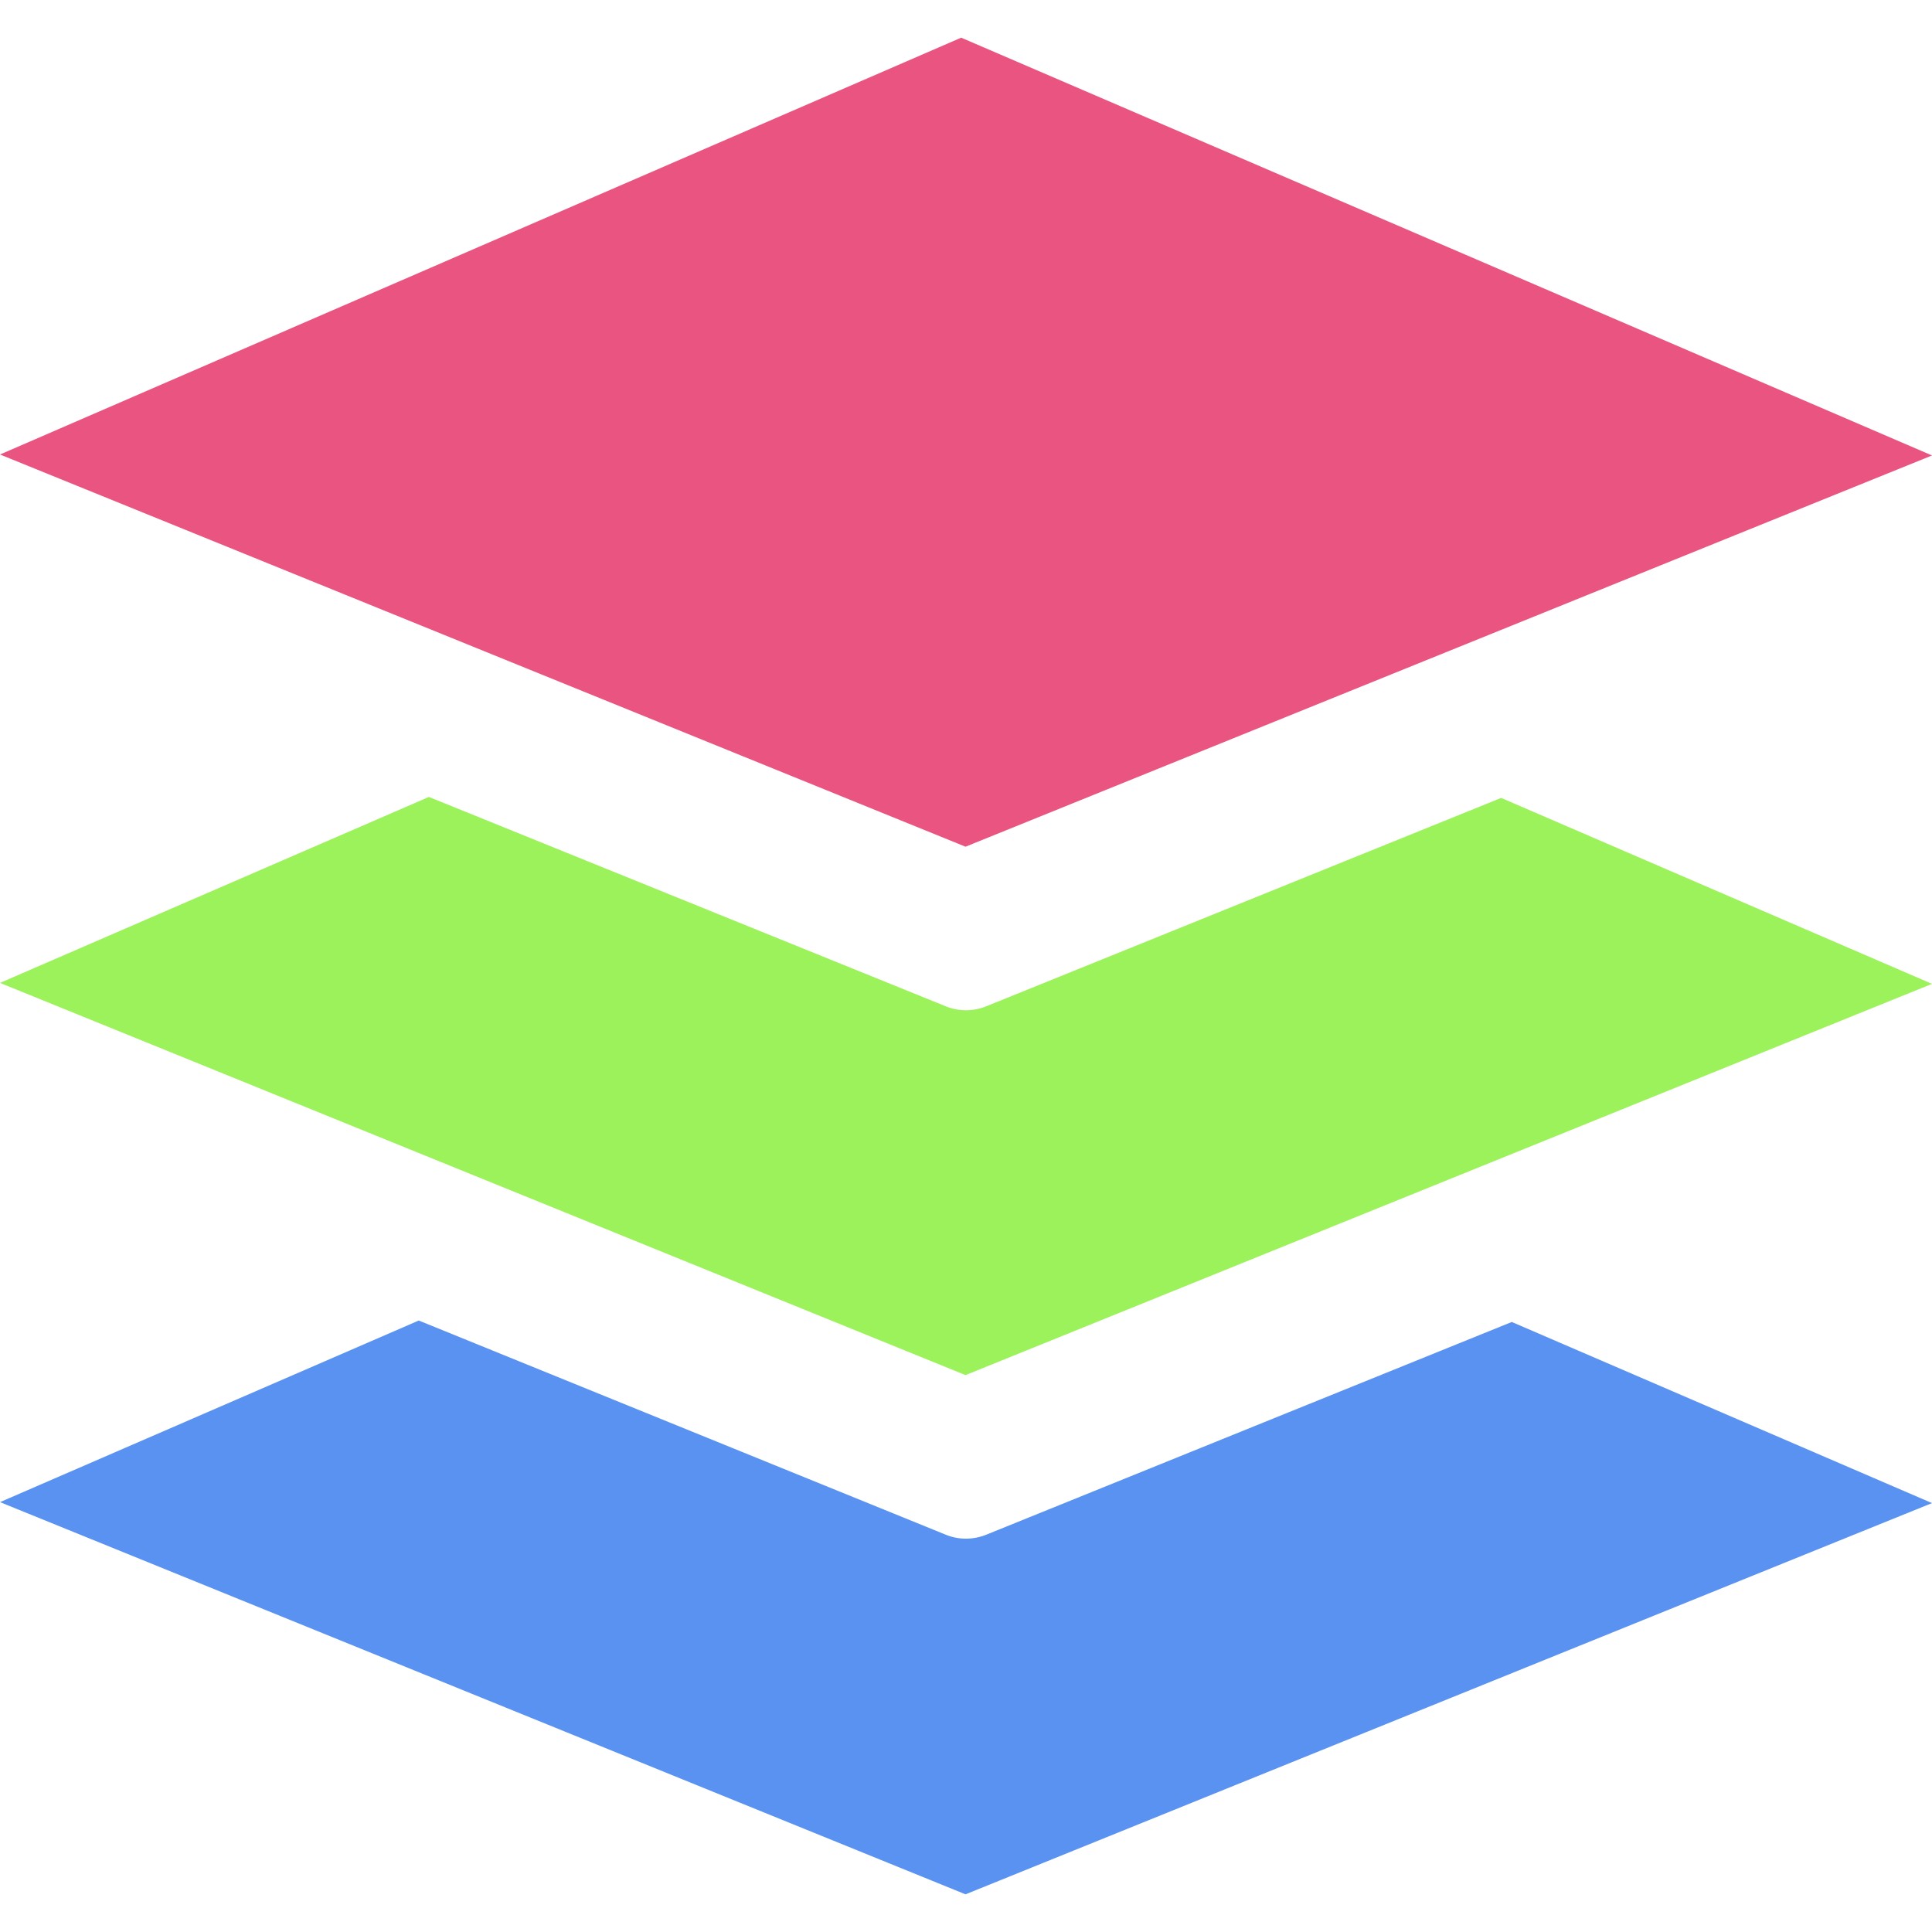
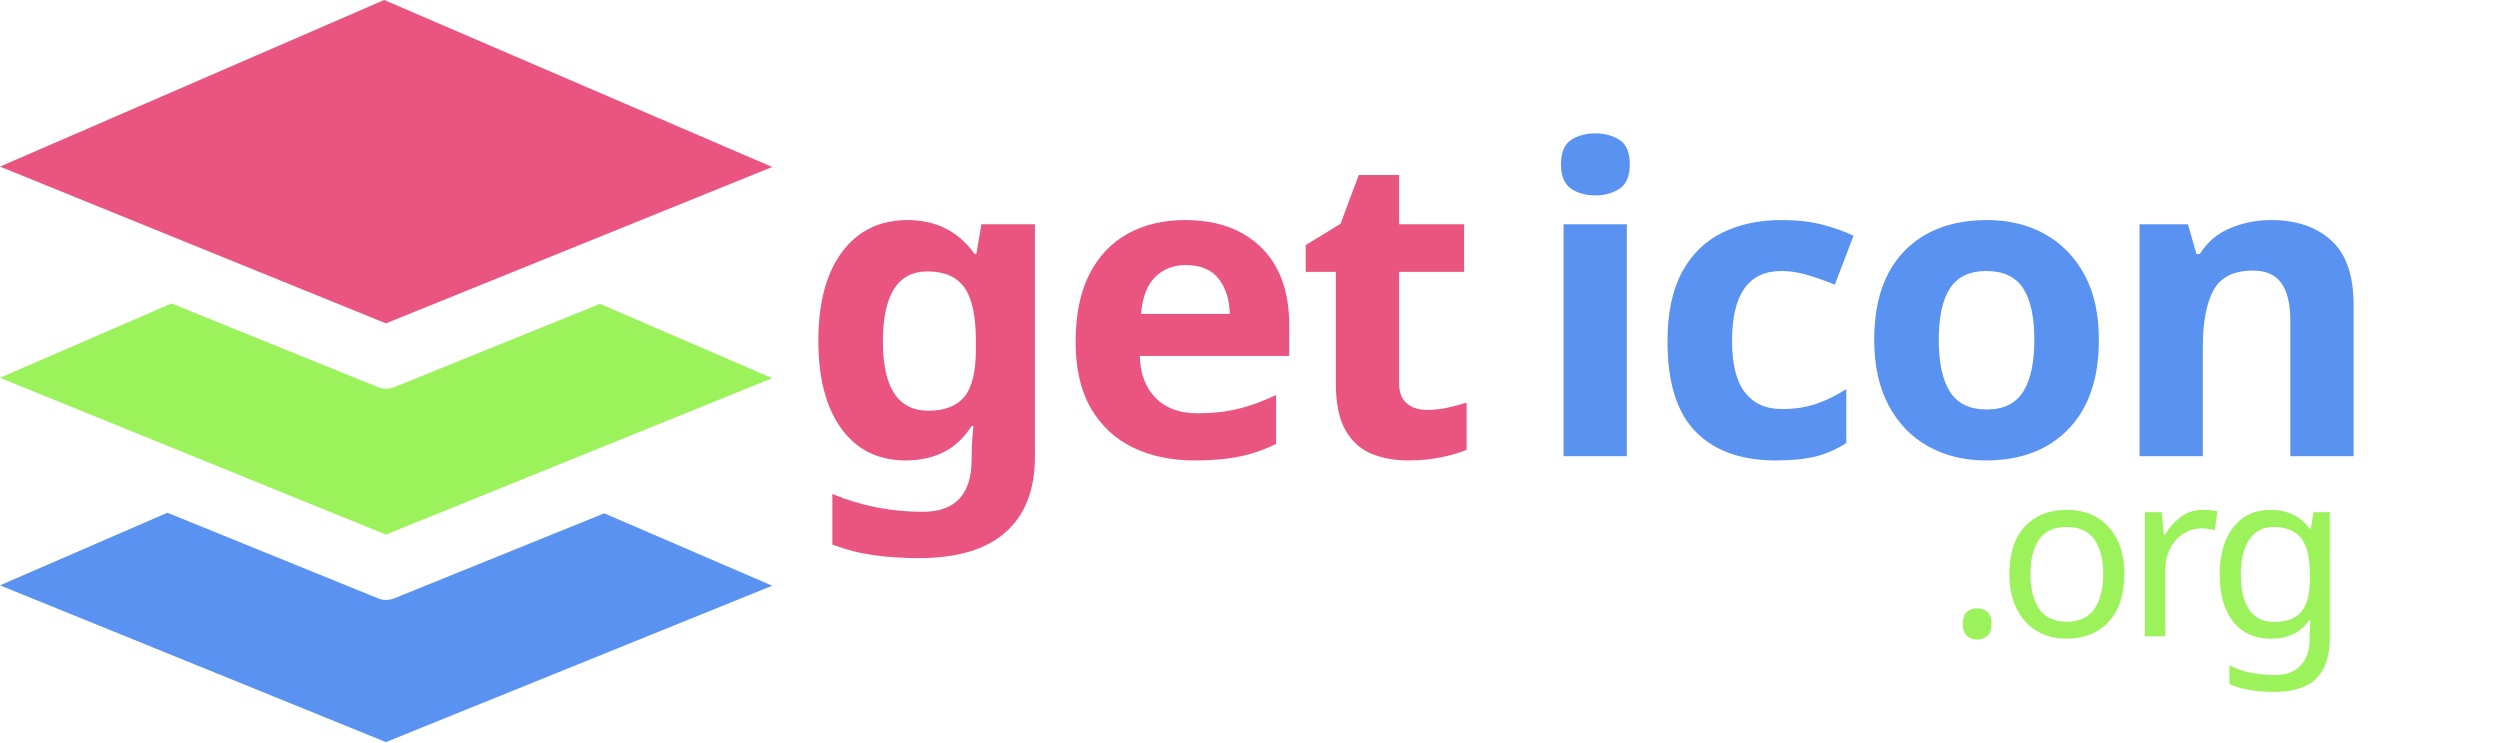
- <svg xmlns="http://www.w3.org/2000/svg" viewBox="0 0 400 400">
-   <path d="m313 273.7-108.7 44c-2.9 1.2-6 1.1-8.6 0l-109-44.3L0 311l199.9 81.2 200.1-81-87-37.5z" style="fill:#5a92f2" />
-   <path d="M199 7.8 0 94.1l199.9 81.2 200.1-81L199 7.8z" style="fill:#ea5480" />
-   <path d="m400 203.7-89.2-38.5-106.5 43.1c-2.9 1.2-6 1.1-8.6 0L88.8 165 0 203.5l199.9 81.2 200.1-81z" style="fill:#9cf25a" />
+ <svg xmlns="http://www.w3.org/2000/svg" viewBox="0 0 1295 384.4">
+   <style>
+     .st1{fill:#ea5480}.st2{fill:#9cf25a}.st3{font-family:'Hack-Bold'}.st4{font-size:220px}.st5{letter-spacing:-6}
+   </style>
+   <text x="792.759" y="236.305" fill="#5a92f2" style="fill:#5a92f2;fill-opacity:1">
+     <tspan x="792.759" y="236.305" class="st1 st3 st4 st5" font-family="Hack" font-weight="bold" style="font-style:normal;font-variant:normal;font-weight:700;font-stretch:normal;font-family:Hack;fill:#5a92f2;fill-opacity:1">icon</tspan>
+   </text>
+   <path d="m313 265.9-108.7 44c-2.9 1.2-6 1.1-8.6 0l-109-44.3L0 303.2l199.9 81.2 200.1-81-87-37.5z" style="fill:#5a92f2" />
+   <path d="M199 0 0 86.3l199.9 81.2 200.1-81L199 0z" class="st1" />
+   <path d="m400 195.9-89.2-38.5-106.5 43.1c-2.9 1.2-6 1.1-8.6 0L88.8 157.2 0 195.7l199.9 81.2 200.1-81z" class="st2" />
+   <text class="st2 st5" style="font-size:120px;font-family:'Hack-Regular'" transform="translate(1008.1 329.62)">
+     <tspan font-family="Hack">.org</tspan>
+   </text>
+   <text x="414.001" y="236.305" fill="#ea5480">
+     <tspan x="414.001" y="236.305" class="st1 st3 st4 st5" font-family="Hack" font-weight="bold" style="font-style:normal;font-variant:normal;font-weight:700;font-stretch:normal;font-family:Hack;">get</tspan>
+   </text>
</svg>
